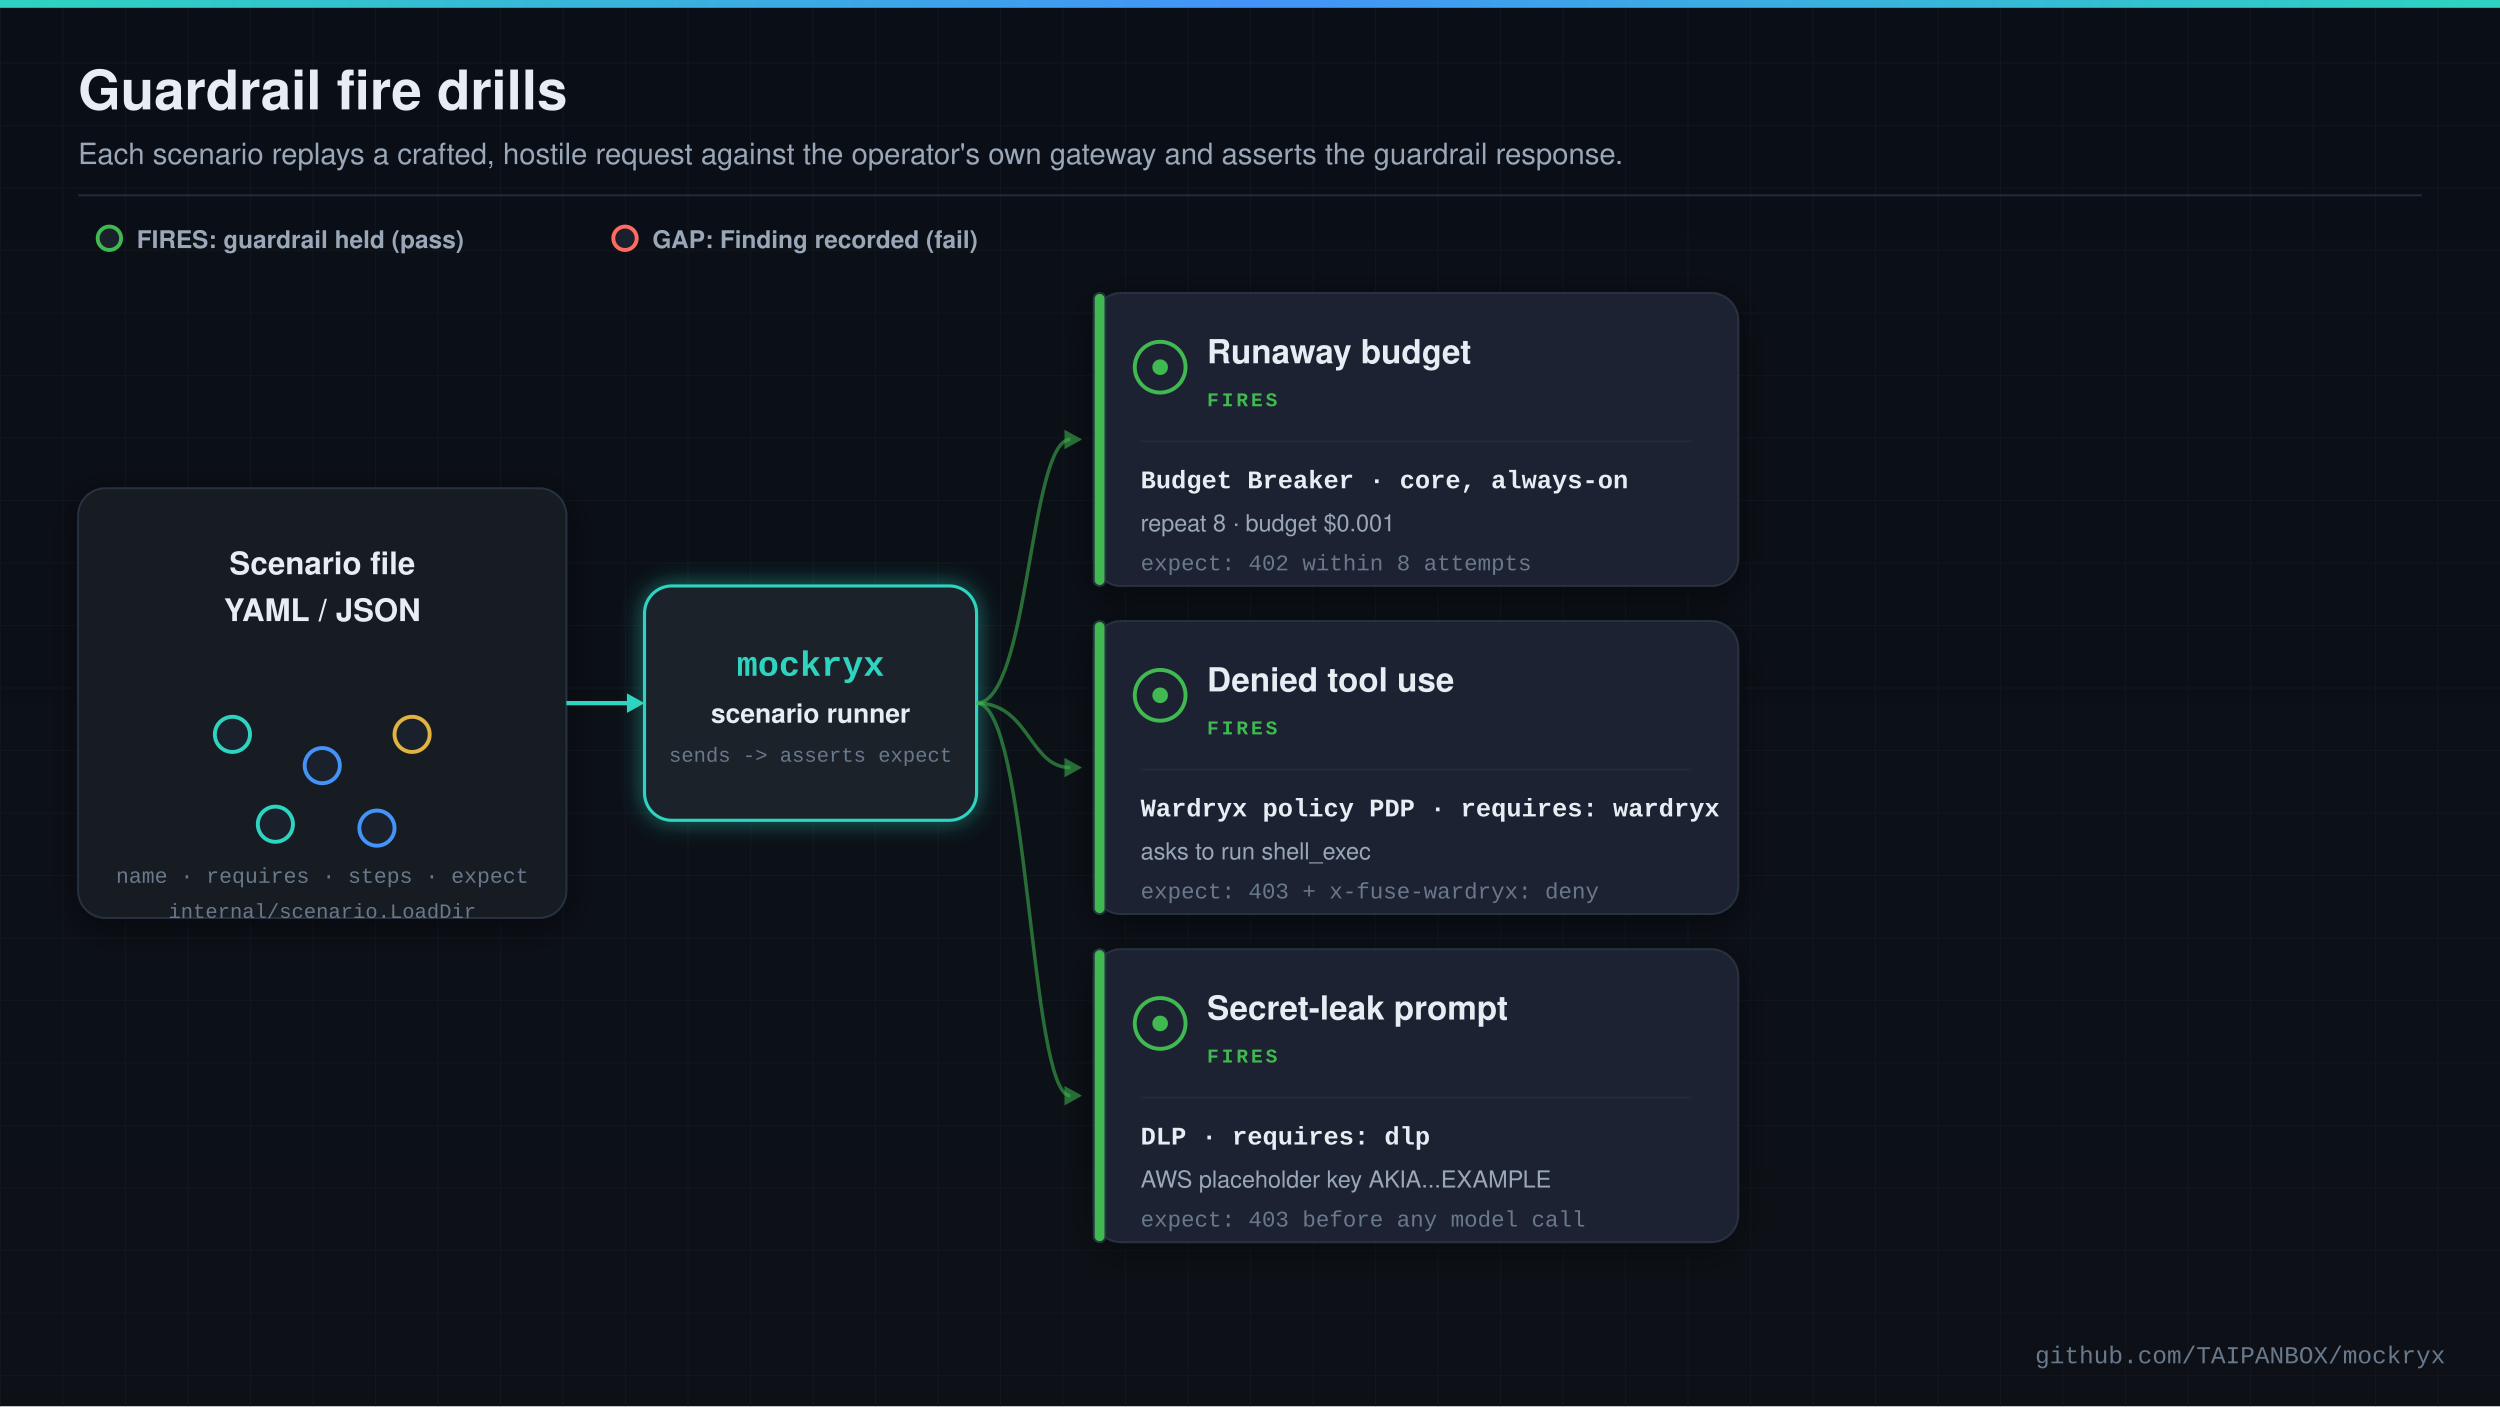
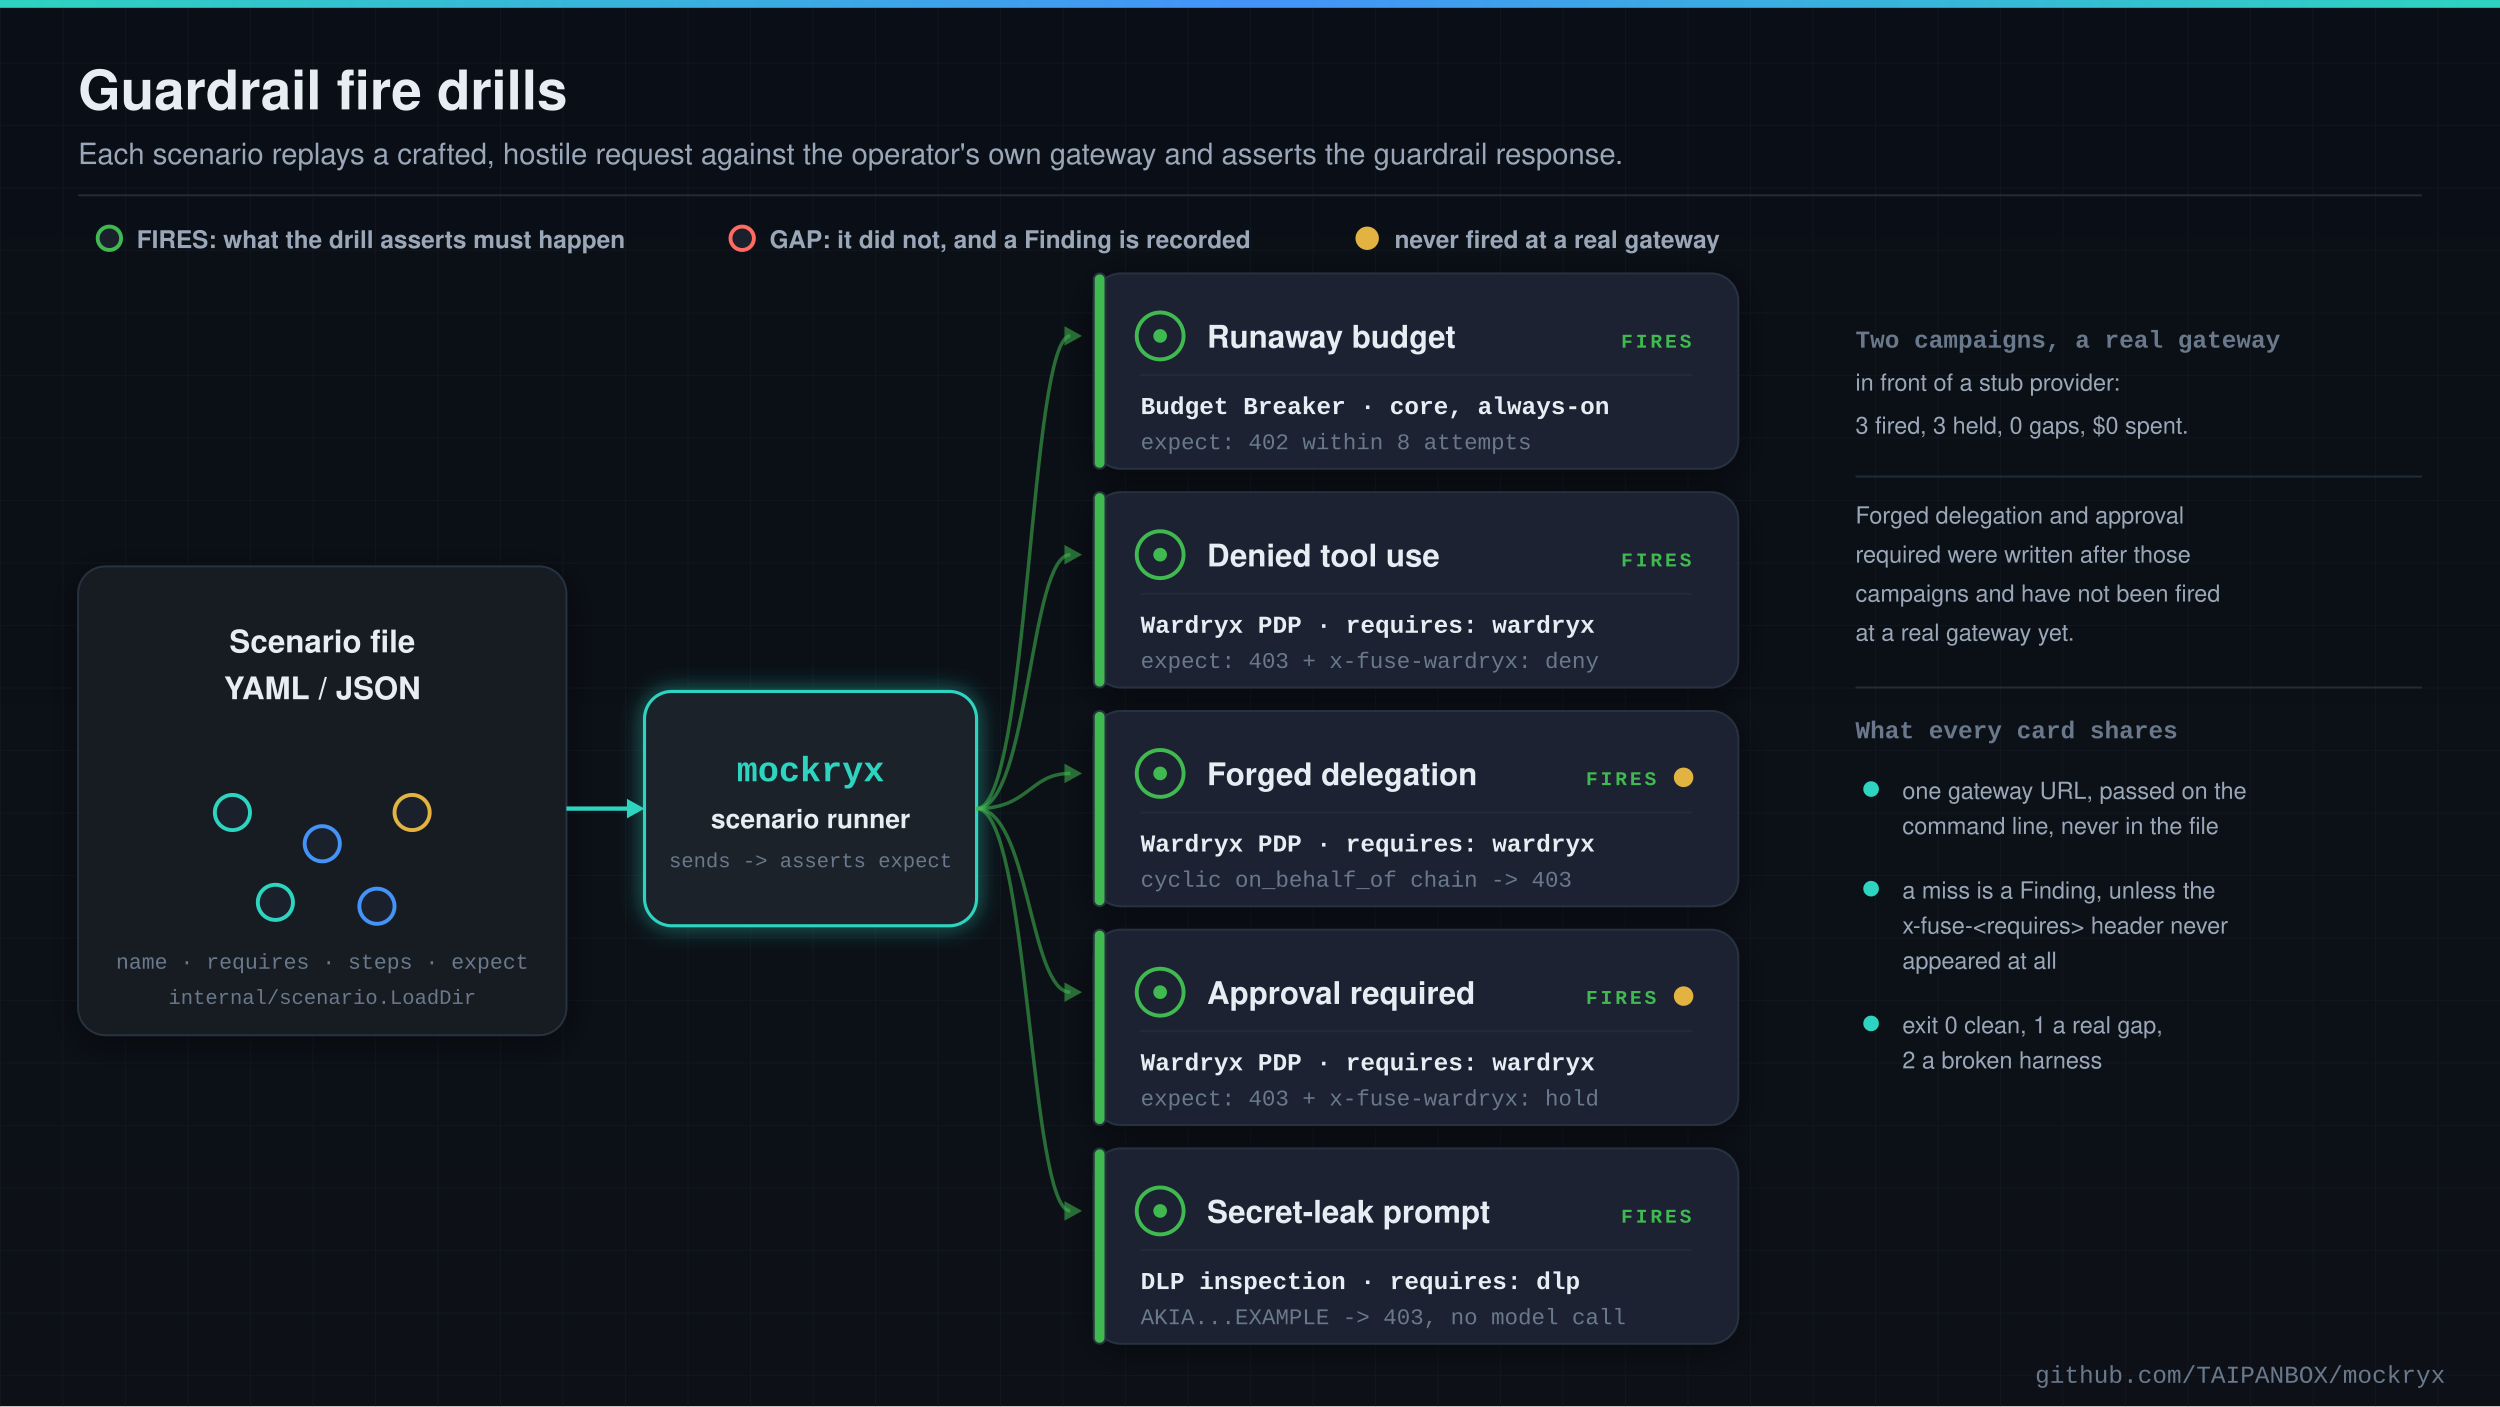
<svg xmlns="http://www.w3.org/2000/svg" width="1280" height="720" viewBox="0 0 1280 720" font-family="'Segoe UI', system-ui, -apple-system, Helvetica, Arial, sans-serif">
  <defs>
    <linearGradient id="bg" x1="0" y1="0" x2="0" y2="1">
      <stop offset="0" stop-color="#0a0e16" />
      <stop offset="1" stop-color="#0d1117" />
    </linearGradient>
    <linearGradient id="accent" x1="0" y1="0" x2="1" y2="0">
      <stop offset="0" stop-color="#2dd4bf" />
      <stop offset="0.5" stop-color="#4493f8" />
      <stop offset="1" stop-color="#2dd4bf" />
    </linearGradient>
    <pattern id="grid" width="32" height="32" patternUnits="userSpaceOnUse">
      <path d="M 32 0 L 0 0 0 32" fill="none" stroke="#161d27" stroke-width="1" />
    </pattern>
    <filter id="soft" x="-20%" y="-20%" width="140%" height="140%">
      <feDropShadow dx="0" dy="4" stdDeviation="8" flood-color="#000000" flood-opacity="0.45" />
    </filter>
    <filter id="glow" x="-60%" y="-60%" width="220%" height="220%">
      <feDropShadow dx="0" dy="0" stdDeviation="6" flood-color="#2dd4bf" flood-opacity="0.5" />
    </filter>
  </defs>
  <rect x="0" y="0" width="1280" height="720" rx="0" ry="0" fill="url(#bg)" />
  <rect x="0" y="0" width="1280" height="720" fill="url(#grid)" opacity="0.5" />
  <rect x="0" y="0" width="1280" height="4" fill="url(#accent)" />
-   <text x="1252" y="698" font-size="12.5" fill="#69788b" font-family="'SF Mono','JetBrains Mono','Fira Code',Menlo,Consolas,'Liberation Mono',monospace" font-weight="400" text-anchor="end">github.com/TAIPANBOX/mockryx</text>
+   <text x="1252" y="708" font-size="12.5" fill="#69788b" font-family="'SF Mono','JetBrains Mono','Fira Code',Menlo,Consolas,'Liberation Mono',monospace" font-weight="400" text-anchor="end">github.com/TAIPANBOX/mockryx</text>
  <text x="40" y="56" font-size="28" fill="#e6edf3" font-family="'Segoe UI', system-ui, -apple-system, Helvetica, Arial, sans-serif" font-weight="700" text-anchor="start">Guardrail fire drills</text>
  <text x="40" y="84" font-size="15" fill="#9aa7b8" font-family="'Segoe UI', system-ui, -apple-system, Helvetica, Arial, sans-serif" font-weight="400" text-anchor="start">Each scenario replays a crafted, hostile request against the operator's own gateway and asserts the guardrail response.</text>
  <line x1="40" y1="100" x2="1240" y2="100" stroke="#222b38" stroke-width="1" />
  <circle cx="56" cy="122" r="6" fill="#1a212c" stroke="#3fb950" stroke-width="2" />
-   <text x="70" y="127" font-size="12.5" fill="#9aa7b8" font-family="'Segoe UI', system-ui, -apple-system, Helvetica, Arial, sans-serif" font-weight="600" text-anchor="start">FIRES: guardrail held (pass)</text>
-   <circle cx="320" cy="122" r="6" fill="#1a212c" stroke="#ff6b63" stroke-width="2" />
-   <text x="334" y="127" font-size="12.5" fill="#9aa7b8" font-family="'Segoe UI', system-ui, -apple-system, Helvetica, Arial, sans-serif" font-weight="600" text-anchor="start">GAP: Finding recorded (fail)</text>
-   <rect x="40" y="250" width="250" height="220" rx="14" ry="14" fill="#141a23" stroke="#283341" stroke-width="1" filter="url(#soft)" />
-   <text x="165" y="294" font-size="16" fill="#e6edf3" font-family="'Segoe UI', system-ui, -apple-system, Helvetica, Arial, sans-serif" font-weight="700" text-anchor="middle">Scenario file</text>
-   <text x="165" y="318" font-size="16" fill="#e6edf3" font-family="'Segoe UI', system-ui, -apple-system, Helvetica, Arial, sans-serif" font-weight="700" text-anchor="middle">YAML / JSON</text>
-   <circle cx="119" cy="376" r="9" fill="#1a212c" stroke="#2dd4bf" stroke-width="2" />
-   <circle cx="165" cy="392" r="9" fill="#1a212c" stroke="#4493f8" stroke-width="2" />
-   <circle cx="211" cy="376" r="9" fill="#1a212c" stroke="#e3b341" stroke-width="2" />
-   <circle cx="141" cy="422" r="9" fill="#1a212c" stroke="#2dd4bf" stroke-width="2" />
-   <circle cx="193" cy="424" r="9" fill="#1a212c" stroke="#4493f8" stroke-width="2" />
-   <text x="165" y="452" font-size="11" fill="#69788b" font-family="'SF Mono','JetBrains Mono','Fira Code',Menlo,Consolas,'Liberation Mono',monospace" font-weight="400" text-anchor="middle">name · requires · steps · expect</text>
-   <text x="165" y="470" font-size="10.5" fill="#69788b" font-family="'SF Mono','JetBrains Mono','Fira Code',Menlo,Consolas,'Liberation Mono',monospace" font-weight="400" text-anchor="middle">internal/scenario.LoadDir</text>
-   <rect x="330" y="300" width="170" height="120" rx="14" ry="14" fill="#1a212c" stroke="#2dd4bf" stroke-width="1.6" filter="url(#glow)" />
-   <text x="415" y="346" font-size="18" fill="#2dd4bf" font-family="'SF Mono','JetBrains Mono','Fira Code',Menlo,Consolas,'Liberation Mono',monospace" font-weight="700" text-anchor="middle">mockryx</text>
-   <text x="415" y="370" font-size="13.5" fill="#e6edf3" font-family="'Segoe UI', system-ui, -apple-system, Helvetica, Arial, sans-serif" font-weight="600" text-anchor="middle">scenario runner</text>
-   <text x="415" y="390" font-size="10.5" fill="#69788b" font-family="'SF Mono','JetBrains Mono','Fira Code',Menlo,Consolas,'Liberation Mono',monospace" font-weight="400" text-anchor="middle">sends -&gt; asserts expect</text>
-   <line x1="290" y1="360" x2="323" y2="360" stroke="#2dd4bf" stroke-width="2.2" />
-   <path d="M 330 360 l -9 -5 l 0 10 z" fill="#2dd4bf" />
-   <rect x="560" y="150" width="330" height="150" rx="14" ry="14" fill="#1b2331" stroke="#283341" stroke-width="1" filter="url(#soft)" />
-   <rect x="560" y="150" width="6" height="150" rx="3" ry="3" fill="#3fb950" stroke="#283341" stroke-width="1" />
-   <circle cx="594" cy="188" r="13" fill="none" stroke="#3fb950" stroke-width="2" />
-   <circle cx="594" cy="188" r="4" fill="#3fb950" />
-   <text x="618" y="186" font-size="17" fill="#e6edf3" font-family="'Segoe UI', system-ui, -apple-system, Helvetica, Arial, sans-serif" font-weight="700" text-anchor="start">Runaway budget</text>
-   <text x="618" y="208" font-size="10" fill="#3fb950" font-family="'SF Mono','JetBrains Mono','Fira Code',Menlo,Consolas,'Liberation Mono',monospace" font-weight="700" text-anchor="start" letter-spacing="1.5">FIRES</text>
-   <line x1="584" y1="226" x2="866" y2="226" stroke="#222b38" stroke-width="1" />
-   <text x="584" y="250" font-size="13" fill="#e6edf3" font-family="'SF Mono','JetBrains Mono','Fira Code',Menlo,Consolas,'Liberation Mono',monospace" font-weight="600" text-anchor="start">Budget Breaker · core, always-on</text>
-   <text x="584" y="272" font-size="12" fill="#9aa7b8" font-family="'Segoe UI', system-ui, -apple-system, Helvetica, Arial, sans-serif" font-weight="400" text-anchor="start">repeat 8 · budget $0.001</text>
-   <text x="584" y="292" font-size="11.5" fill="#69788b" font-family="'SF Mono','JetBrains Mono','Fira Code',Menlo,Consolas,'Liberation Mono',monospace" font-weight="400" text-anchor="start">expect: 402 within 8 attempts</text>
-   <path d="M 500 360 C 527.0 360, 527.0 225, 548 225" fill="none" stroke="#3fb950" stroke-width="1.8" opacity="0.55" />
-   <path d="M 554 225 l -9 -5 l 0 10 z" fill="#3fb950" opacity="0.55" />
-   <rect x="560" y="318" width="330" height="150" rx="14" ry="14" fill="#1b2331" stroke="#283341" stroke-width="1" filter="url(#soft)" />
-   <rect x="560" y="318" width="6" height="150" rx="3" ry="3" fill="#3fb950" stroke="#283341" stroke-width="1" />
-   <circle cx="594" cy="356" r="13" fill="none" stroke="#3fb950" stroke-width="2" />
-   <circle cx="594" cy="356" r="4" fill="#3fb950" />
-   <text x="618" y="354" font-size="17" fill="#e6edf3" font-family="'Segoe UI', system-ui, -apple-system, Helvetica, Arial, sans-serif" font-weight="700" text-anchor="start">Denied tool use</text>
-   <text x="618" y="376" font-size="10" fill="#3fb950" font-family="'SF Mono','JetBrains Mono','Fira Code',Menlo,Consolas,'Liberation Mono',monospace" font-weight="700" text-anchor="start" letter-spacing="1.5">FIRES</text>
-   <line x1="584" y1="394" x2="866" y2="394" stroke="#222b38" stroke-width="1" />
-   <text x="584" y="418" font-size="13" fill="#e6edf3" font-family="'SF Mono','JetBrains Mono','Fira Code',Menlo,Consolas,'Liberation Mono',monospace" font-weight="600" text-anchor="start">Wardryx policy PDP · requires: wardryx</text>
-   <text x="584" y="440" font-size="12" fill="#9aa7b8" font-family="'Segoe UI', system-ui, -apple-system, Helvetica, Arial, sans-serif" font-weight="400" text-anchor="start">asks to run shell_exec</text>
-   <text x="584" y="460" font-size="11.5" fill="#69788b" font-family="'SF Mono','JetBrains Mono','Fira Code',Menlo,Consolas,'Liberation Mono',monospace" font-weight="400" text-anchor="start">expect: 403 + x-fuse-wardryx: deny</text>
-   <path d="M 500 360 C 527.0 360, 527.0 393, 548 393" fill="none" stroke="#3fb950" stroke-width="1.8" opacity="0.55" />
-   <path d="M 554 393 l -9 -5 l 0 10 z" fill="#3fb950" opacity="0.55" />
-   <rect x="560" y="486" width="330" height="150" rx="14" ry="14" fill="#1b2331" stroke="#283341" stroke-width="1" filter="url(#soft)" />
-   <rect x="560" y="486" width="6" height="150" rx="3" ry="3" fill="#3fb950" stroke="#283341" stroke-width="1" />
-   <circle cx="594" cy="524" r="13" fill="none" stroke="#3fb950" stroke-width="2" />
-   <circle cx="594" cy="524" r="4" fill="#3fb950" />
-   <text x="618" y="522" font-size="17" fill="#e6edf3" font-family="'Segoe UI', system-ui, -apple-system, Helvetica, Arial, sans-serif" font-weight="700" text-anchor="start">Secret-leak prompt</text>
-   <text x="618" y="544" font-size="10" fill="#3fb950" font-family="'SF Mono','JetBrains Mono','Fira Code',Menlo,Consolas,'Liberation Mono',monospace" font-weight="700" text-anchor="start" letter-spacing="1.5">FIRES</text>
-   <line x1="584" y1="562" x2="866" y2="562" stroke="#222b38" stroke-width="1" />
-   <text x="584" y="586" font-size="13" fill="#e6edf3" font-family="'SF Mono','JetBrains Mono','Fira Code',Menlo,Consolas,'Liberation Mono',monospace" font-weight="600" text-anchor="start">DLP · requires: dlp</text>
-   <text x="584" y="608" font-size="12" fill="#9aa7b8" font-family="'Segoe UI', system-ui, -apple-system, Helvetica, Arial, sans-serif" font-weight="400" text-anchor="start">AWS placeholder key AKIA...EXAMPLE</text>
-   <text x="584" y="628" font-size="11.5" fill="#69788b" font-family="'SF Mono','JetBrains Mono','Fira Code',Menlo,Consolas,'Liberation Mono',monospace" font-weight="400" text-anchor="start">expect: 403 before any model call</text>
-   <path d="M 500 360 C 527.0 360, 527.0 561, 548 561" fill="none" stroke="#3fb950" stroke-width="1.8" opacity="0.55" />
-   <path d="M 554 561 l -9 -5 l 0 10 z" fill="#3fb950" opacity="0.55" />
+   <text x="70" y="127" font-size="12.5" fill="#9aa7b8" font-family="'Segoe UI', system-ui, -apple-system, Helvetica, Arial, sans-serif" font-weight="600" text-anchor="start">FIRES: what the drill asserts must happen</text>
+   <circle cx="380" cy="122" r="6" fill="#1a212c" stroke="#ff6b63" stroke-width="2" />
+   <text x="394" y="127" font-size="12.5" fill="#9aa7b8" font-family="'Segoe UI', system-ui, -apple-system, Helvetica, Arial, sans-serif" font-weight="600" text-anchor="start">GAP: it did not, and a Finding is recorded</text>
+   <circle cx="700" cy="122" r="6" fill="#e3b341" />
+   <text x="714" y="127" font-size="12.5" fill="#9aa7b8" font-family="'Segoe UI', system-ui, -apple-system, Helvetica, Arial, sans-serif" font-weight="600" text-anchor="start">never fired at a real gateway</text>
+   <rect x="40" y="290" width="250" height="240" rx="14" ry="14" fill="#141a23" stroke="#283341" stroke-width="1" filter="url(#soft)" />
+   <text x="165" y="334" font-size="16" fill="#e6edf3" font-family="'Segoe UI', system-ui, -apple-system, Helvetica, Arial, sans-serif" font-weight="700" text-anchor="middle">Scenario file</text>
+   <text x="165" y="358" font-size="16" fill="#e6edf3" font-family="'Segoe UI', system-ui, -apple-system, Helvetica, Arial, sans-serif" font-weight="700" text-anchor="middle">YAML / JSON</text>
+   <circle cx="119" cy="416" r="9" fill="#1a212c" stroke="#2dd4bf" stroke-width="2" />
+   <circle cx="165" cy="432" r="9" fill="#1a212c" stroke="#4493f8" stroke-width="2" />
+   <circle cx="211" cy="416" r="9" fill="#1a212c" stroke="#e3b341" stroke-width="2" />
+   <circle cx="141" cy="462" r="9" fill="#1a212c" stroke="#2dd4bf" stroke-width="2" />
+   <circle cx="193" cy="464" r="9" fill="#1a212c" stroke="#4493f8" stroke-width="2" />
+   <text x="165" y="496" font-size="11" fill="#69788b" font-family="'SF Mono','JetBrains Mono','Fira Code',Menlo,Consolas,'Liberation Mono',monospace" font-weight="400" text-anchor="middle">name · requires · steps · expect</text>
+   <text x="165" y="514" font-size="10.5" fill="#69788b" font-family="'SF Mono','JetBrains Mono','Fira Code',Menlo,Consolas,'Liberation Mono',monospace" font-weight="400" text-anchor="middle">internal/scenario.LoadDir</text>
+   <rect x="330" y="354" width="170" height="120" rx="14" ry="14" fill="#1a212c" stroke="#2dd4bf" stroke-width="1.6" filter="url(#glow)" />
+   <text x="415" y="400" font-size="18" fill="#2dd4bf" font-family="'SF Mono','JetBrains Mono','Fira Code',Menlo,Consolas,'Liberation Mono',monospace" font-weight="700" text-anchor="middle">mockryx</text>
+   <text x="415" y="424" font-size="13.5" fill="#e6edf3" font-family="'Segoe UI', system-ui, -apple-system, Helvetica, Arial, sans-serif" font-weight="600" text-anchor="middle">scenario runner</text>
+   <text x="415" y="444" font-size="10.5" fill="#69788b" font-family="'SF Mono','JetBrains Mono','Fira Code',Menlo,Consolas,'Liberation Mono',monospace" font-weight="400" text-anchor="middle">sends -&gt; asserts expect</text>
+   <line x1="290" y1="414" x2="323" y2="414" stroke="#2dd4bf" stroke-width="2.2" />
+   <path d="M 330 414 l -9 -5 l 0 10 z" fill="#2dd4bf" />
+   <rect x="560" y="140" width="330" height="100" rx="14" ry="14" fill="#1b2331" stroke="#283341" stroke-width="1" filter="url(#soft)" />
+   <rect x="560" y="140" width="6" height="100" rx="3" ry="3" fill="#3fb950" stroke="#283341" stroke-width="1" />
+   <circle cx="594" cy="172" r="12" fill="none" stroke="#3fb950" stroke-width="2" />
+   <circle cx="594" cy="172" r="3.5" fill="#3fb950" />
+   <text x="618" y="178" font-size="16" fill="#e6edf3" font-family="'Segoe UI', system-ui, -apple-system, Helvetica, Arial, sans-serif" font-weight="700" text-anchor="start">Runaway budget</text>
+   <text x="866" y="178" font-size="10" fill="#3fb950" font-family="'SF Mono','JetBrains Mono','Fira Code',Menlo,Consolas,'Liberation Mono',monospace" font-weight="700" text-anchor="end" letter-spacing="1.5">FIRES</text>
+   <line x1="584" y1="192" x2="866" y2="192" stroke="#222b38" stroke-width="1" />
+   <text x="584" y="212" font-size="12.5" fill="#e6edf3" font-family="'SF Mono','JetBrains Mono','Fira Code',Menlo,Consolas,'Liberation Mono',monospace" font-weight="600" text-anchor="start">Budget Breaker · core, always-on</text>
+   <text x="584" y="230" font-size="11.5" fill="#69788b" font-family="'SF Mono','JetBrains Mono','Fira Code',Menlo,Consolas,'Liberation Mono',monospace" font-weight="400" text-anchor="start">expect: 402 within 8 attempts</text>
+   <path d="M 500 414 C 527 414, 527 172, 548 172" fill="none" stroke="#3fb950" stroke-width="1.8" opacity="0.55" />
+   <path d="M 554 172 l -9 -5 l 0 10 z" fill="#3fb950" opacity="0.55" />
+   <rect x="560" y="252" width="330" height="100" rx="14" ry="14" fill="#1b2331" stroke="#283341" stroke-width="1" filter="url(#soft)" />
+   <rect x="560" y="252" width="6" height="100" rx="3" ry="3" fill="#3fb950" stroke="#283341" stroke-width="1" />
+   <circle cx="594" cy="284" r="12" fill="none" stroke="#3fb950" stroke-width="2" />
+   <circle cx="594" cy="284" r="3.5" fill="#3fb950" />
+   <text x="618" y="290" font-size="16" fill="#e6edf3" font-family="'Segoe UI', system-ui, -apple-system, Helvetica, Arial, sans-serif" font-weight="700" text-anchor="start">Denied tool use</text>
+   <text x="866" y="290" font-size="10" fill="#3fb950" font-family="'SF Mono','JetBrains Mono','Fira Code',Menlo,Consolas,'Liberation Mono',monospace" font-weight="700" text-anchor="end" letter-spacing="1.5">FIRES</text>
+   <line x1="584" y1="304" x2="866" y2="304" stroke="#222b38" stroke-width="1" />
+   <text x="584" y="324" font-size="12.5" fill="#e6edf3" font-family="'SF Mono','JetBrains Mono','Fira Code',Menlo,Consolas,'Liberation Mono',monospace" font-weight="600" text-anchor="start">Wardryx PDP · requires: wardryx</text>
+   <text x="584" y="342" font-size="11.5" fill="#69788b" font-family="'SF Mono','JetBrains Mono','Fira Code',Menlo,Consolas,'Liberation Mono',monospace" font-weight="400" text-anchor="start">expect: 403 + x-fuse-wardryx: deny</text>
+   <path d="M 500 414 C 527 414, 527 284, 548 284" fill="none" stroke="#3fb950" stroke-width="1.8" opacity="0.55" />
+   <path d="M 554 284 l -9 -5 l 0 10 z" fill="#3fb950" opacity="0.55" />
+   <rect x="560" y="364" width="330" height="100" rx="14" ry="14" fill="#1b2331" stroke="#283341" stroke-width="1" filter="url(#soft)" />
+   <rect x="560" y="364" width="6" height="100" rx="3" ry="3" fill="#3fb950" stroke="#283341" stroke-width="1" />
+   <circle cx="594" cy="396" r="12" fill="none" stroke="#3fb950" stroke-width="2" />
+   <circle cx="594" cy="396" r="3.5" fill="#3fb950" />
+   <text x="618" y="402" font-size="16" fill="#e6edf3" font-family="'Segoe UI', system-ui, -apple-system, Helvetica, Arial, sans-serif" font-weight="700" text-anchor="start">Forged delegation</text>
+   <text x="848" y="402" font-size="10" fill="#3fb950" font-family="'SF Mono','JetBrains Mono','Fira Code',Menlo,Consolas,'Liberation Mono',monospace" font-weight="700" text-anchor="end" letter-spacing="1.5">FIRES</text>
+   <circle cx="862" cy="398" r="5" fill="#e3b341" />
+   <line x1="584" y1="416" x2="866" y2="416" stroke="#222b38" stroke-width="1" />
+   <text x="584" y="436" font-size="12.5" fill="#e6edf3" font-family="'SF Mono','JetBrains Mono','Fira Code',Menlo,Consolas,'Liberation Mono',monospace" font-weight="600" text-anchor="start">Wardryx PDP · requires: wardryx</text>
+   <text x="584" y="454" font-size="11.5" fill="#69788b" font-family="'SF Mono','JetBrains Mono','Fira Code',Menlo,Consolas,'Liberation Mono',monospace" font-weight="400" text-anchor="start">cyclic on_behalf_of chain -&gt; 403</text>
+   <path d="M 500 414 C 527 414, 527 396, 548 396" fill="none" stroke="#3fb950" stroke-width="1.8" opacity="0.55" />
+   <path d="M 554 396 l -9 -5 l 0 10 z" fill="#3fb950" opacity="0.55" />
+   <rect x="560" y="476" width="330" height="100" rx="14" ry="14" fill="#1b2331" stroke="#283341" stroke-width="1" filter="url(#soft)" />
+   <rect x="560" y="476" width="6" height="100" rx="3" ry="3" fill="#3fb950" stroke="#283341" stroke-width="1" />
+   <circle cx="594" cy="508" r="12" fill="none" stroke="#3fb950" stroke-width="2" />
+   <circle cx="594" cy="508" r="3.5" fill="#3fb950" />
+   <text x="618" y="514" font-size="16" fill="#e6edf3" font-family="'Segoe UI', system-ui, -apple-system, Helvetica, Arial, sans-serif" font-weight="700" text-anchor="start">Approval required</text>
+   <text x="848" y="514" font-size="10" fill="#3fb950" font-family="'SF Mono','JetBrains Mono','Fira Code',Menlo,Consolas,'Liberation Mono',monospace" font-weight="700" text-anchor="end" letter-spacing="1.5">FIRES</text>
+   <circle cx="862" cy="510" r="5" fill="#e3b341" />
+   <line x1="584" y1="528" x2="866" y2="528" stroke="#222b38" stroke-width="1" />
+   <text x="584" y="548" font-size="12.5" fill="#e6edf3" font-family="'SF Mono','JetBrains Mono','Fira Code',Menlo,Consolas,'Liberation Mono',monospace" font-weight="600" text-anchor="start">Wardryx PDP · requires: wardryx</text>
+   <text x="584" y="566" font-size="11.5" fill="#69788b" font-family="'SF Mono','JetBrains Mono','Fira Code',Menlo,Consolas,'Liberation Mono',monospace" font-weight="400" text-anchor="start">expect: 403 + x-fuse-wardryx: hold</text>
+   <path d="M 500 414 C 527 414, 527 508, 548 508" fill="none" stroke="#3fb950" stroke-width="1.8" opacity="0.55" />
+   <path d="M 554 508 l -9 -5 l 0 10 z" fill="#3fb950" opacity="0.55" />
+   <rect x="560" y="588" width="330" height="100" rx="14" ry="14" fill="#1b2331" stroke="#283341" stroke-width="1" filter="url(#soft)" />
+   <rect x="560" y="588" width="6" height="100" rx="3" ry="3" fill="#3fb950" stroke="#283341" stroke-width="1" />
+   <circle cx="594" cy="620" r="12" fill="none" stroke="#3fb950" stroke-width="2" />
+   <circle cx="594" cy="620" r="3.5" fill="#3fb950" />
+   <text x="618" y="626" font-size="16" fill="#e6edf3" font-family="'Segoe UI', system-ui, -apple-system, Helvetica, Arial, sans-serif" font-weight="700" text-anchor="start">Secret-leak prompt</text>
+   <text x="866" y="626" font-size="10" fill="#3fb950" font-family="'SF Mono','JetBrains Mono','Fira Code',Menlo,Consolas,'Liberation Mono',monospace" font-weight="700" text-anchor="end" letter-spacing="1.5">FIRES</text>
+   <line x1="584" y1="640" x2="866" y2="640" stroke="#222b38" stroke-width="1" />
+   <text x="584" y="660" font-size="12.5" fill="#e6edf3" font-family="'SF Mono','JetBrains Mono','Fira Code',Menlo,Consolas,'Liberation Mono',monospace" font-weight="600" text-anchor="start">DLP inspection · requires: dlp</text>
+   <text x="584" y="678" font-size="11.5" fill="#69788b" font-family="'SF Mono','JetBrains Mono','Fira Code',Menlo,Consolas,'Liberation Mono',monospace" font-weight="400" text-anchor="start">AKIA...EXAMPLE -&gt; 403, no model call</text>
+   <path d="M 500 414 C 527 414, 527 620, 548 620" fill="none" stroke="#3fb950" stroke-width="1.8" opacity="0.55" />
+   <path d="M 554 620 l -9 -5 l 0 10 z" fill="#3fb950" opacity="0.55" />
+   <text x="950" y="178" font-size="12.5" fill="#69788b" font-family="'SF Mono','JetBrains Mono','Fira Code',Menlo,Consolas,'Liberation Mono',monospace" font-weight="600" text-anchor="start">Two campaigns, a real gateway</text>
+   <text x="950" y="200" font-size="12" fill="#9aa7b8" font-family="'Segoe UI', system-ui, -apple-system, Helvetica, Arial, sans-serif" font-weight="400" text-anchor="start">in front of a stub provider:</text>
+   <text x="950" y="222" font-size="12" fill="#9aa7b8" font-family="'Segoe UI', system-ui, -apple-system, Helvetica, Arial, sans-serif" font-weight="400" text-anchor="start">3 fired, 3 held, 0 gaps, $0 spent.</text>
+   <line x1="950" y1="244" x2="1240" y2="244" stroke="#222b38" stroke-width="1" />
+   <text x="950" y="268" font-size="12" fill="#9aa7b8" font-family="'Segoe UI', system-ui, -apple-system, Helvetica, Arial, sans-serif" font-weight="400" text-anchor="start">Forged delegation and approval</text>
+   <text x="950" y="288" font-size="12" fill="#9aa7b8" font-family="'Segoe UI', system-ui, -apple-system, Helvetica, Arial, sans-serif" font-weight="400" text-anchor="start">required were written after those</text>
+   <text x="950" y="308" font-size="12" fill="#9aa7b8" font-family="'Segoe UI', system-ui, -apple-system, Helvetica, Arial, sans-serif" font-weight="400" text-anchor="start">campaigns and have not been fired</text>
+   <text x="950" y="328" font-size="12" fill="#9aa7b8" font-family="'Segoe UI', system-ui, -apple-system, Helvetica, Arial, sans-serif" font-weight="400" text-anchor="start">at a real gateway yet.</text>
+   <line x1="950" y1="352" x2="1240" y2="352" stroke="#222b38" stroke-width="1" />
+   <text x="950" y="378" font-size="12.5" fill="#69788b" font-family="'SF Mono','JetBrains Mono','Fira Code',Menlo,Consolas,'Liberation Mono',monospace" font-weight="600" text-anchor="start">What every card shares</text>
+   <circle cx="958" cy="404" r="4" fill="#2dd4bf" />
+   <text x="974" y="409" font-size="12" fill="#9aa7b8" font-family="'Segoe UI', system-ui, -apple-system, Helvetica, Arial, sans-serif" font-weight="400" text-anchor="start">one gateway URL, passed on the</text>
+   <text x="974" y="427" font-size="12" fill="#9aa7b8" font-family="'Segoe UI', system-ui, -apple-system, Helvetica, Arial, sans-serif" font-weight="400" text-anchor="start">command line, never in the file</text>
+   <circle cx="958" cy="455" r="4" fill="#2dd4bf" />
+   <text x="974" y="460" font-size="12" fill="#9aa7b8" font-family="'Segoe UI', system-ui, -apple-system, Helvetica, Arial, sans-serif" font-weight="400" text-anchor="start">a miss is a Finding, unless the</text>
+   <text x="974" y="478" font-size="12" fill="#9aa7b8" font-family="'Segoe UI', system-ui, -apple-system, Helvetica, Arial, sans-serif" font-weight="400" text-anchor="start">x-fuse-&lt;requires&gt; header never</text>
+   <text x="974" y="496" font-size="12" fill="#9aa7b8" font-family="'Segoe UI', system-ui, -apple-system, Helvetica, Arial, sans-serif" font-weight="400" text-anchor="start">appeared at all</text>
+   <circle cx="958" cy="524" r="4" fill="#2dd4bf" />
+   <text x="974" y="529" font-size="12" fill="#9aa7b8" font-family="'Segoe UI', system-ui, -apple-system, Helvetica, Arial, sans-serif" font-weight="400" text-anchor="start">exit 0 clean, 1 a real gap,</text>
+   <text x="974" y="547" font-size="12" fill="#9aa7b8" font-family="'Segoe UI', system-ui, -apple-system, Helvetica, Arial, sans-serif" font-weight="400" text-anchor="start">2 a broken harness</text>
</svg>
